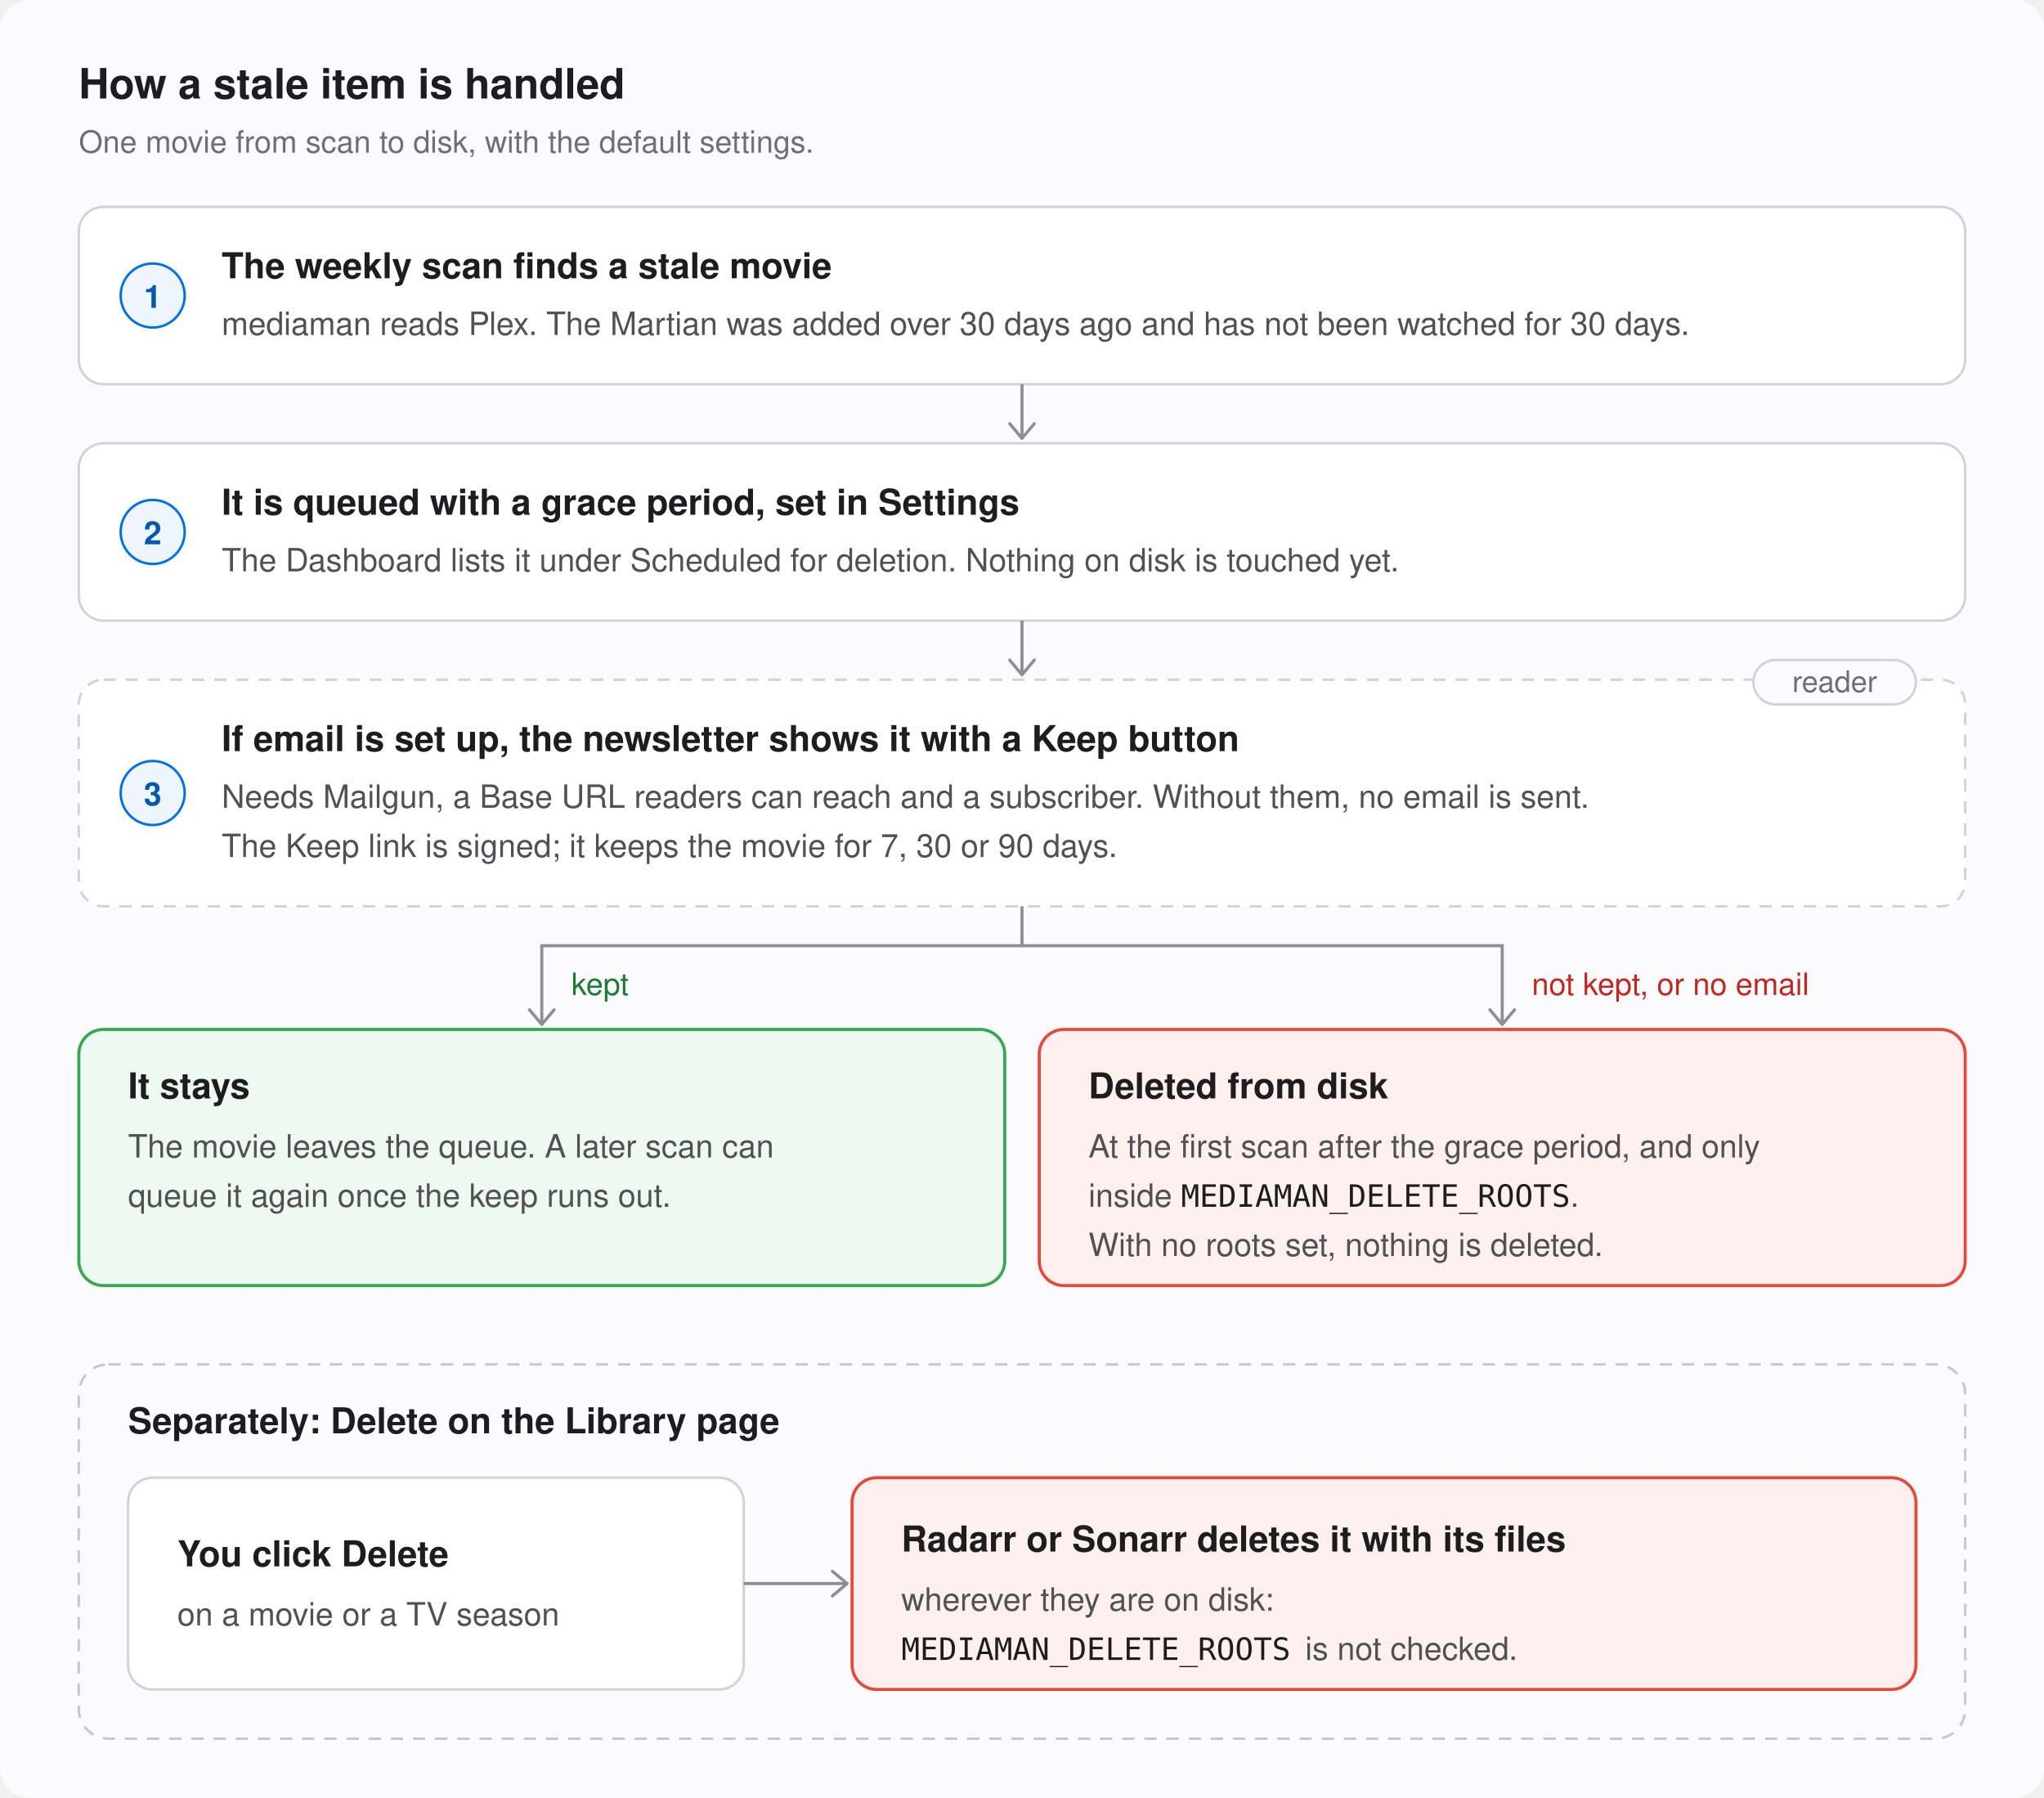
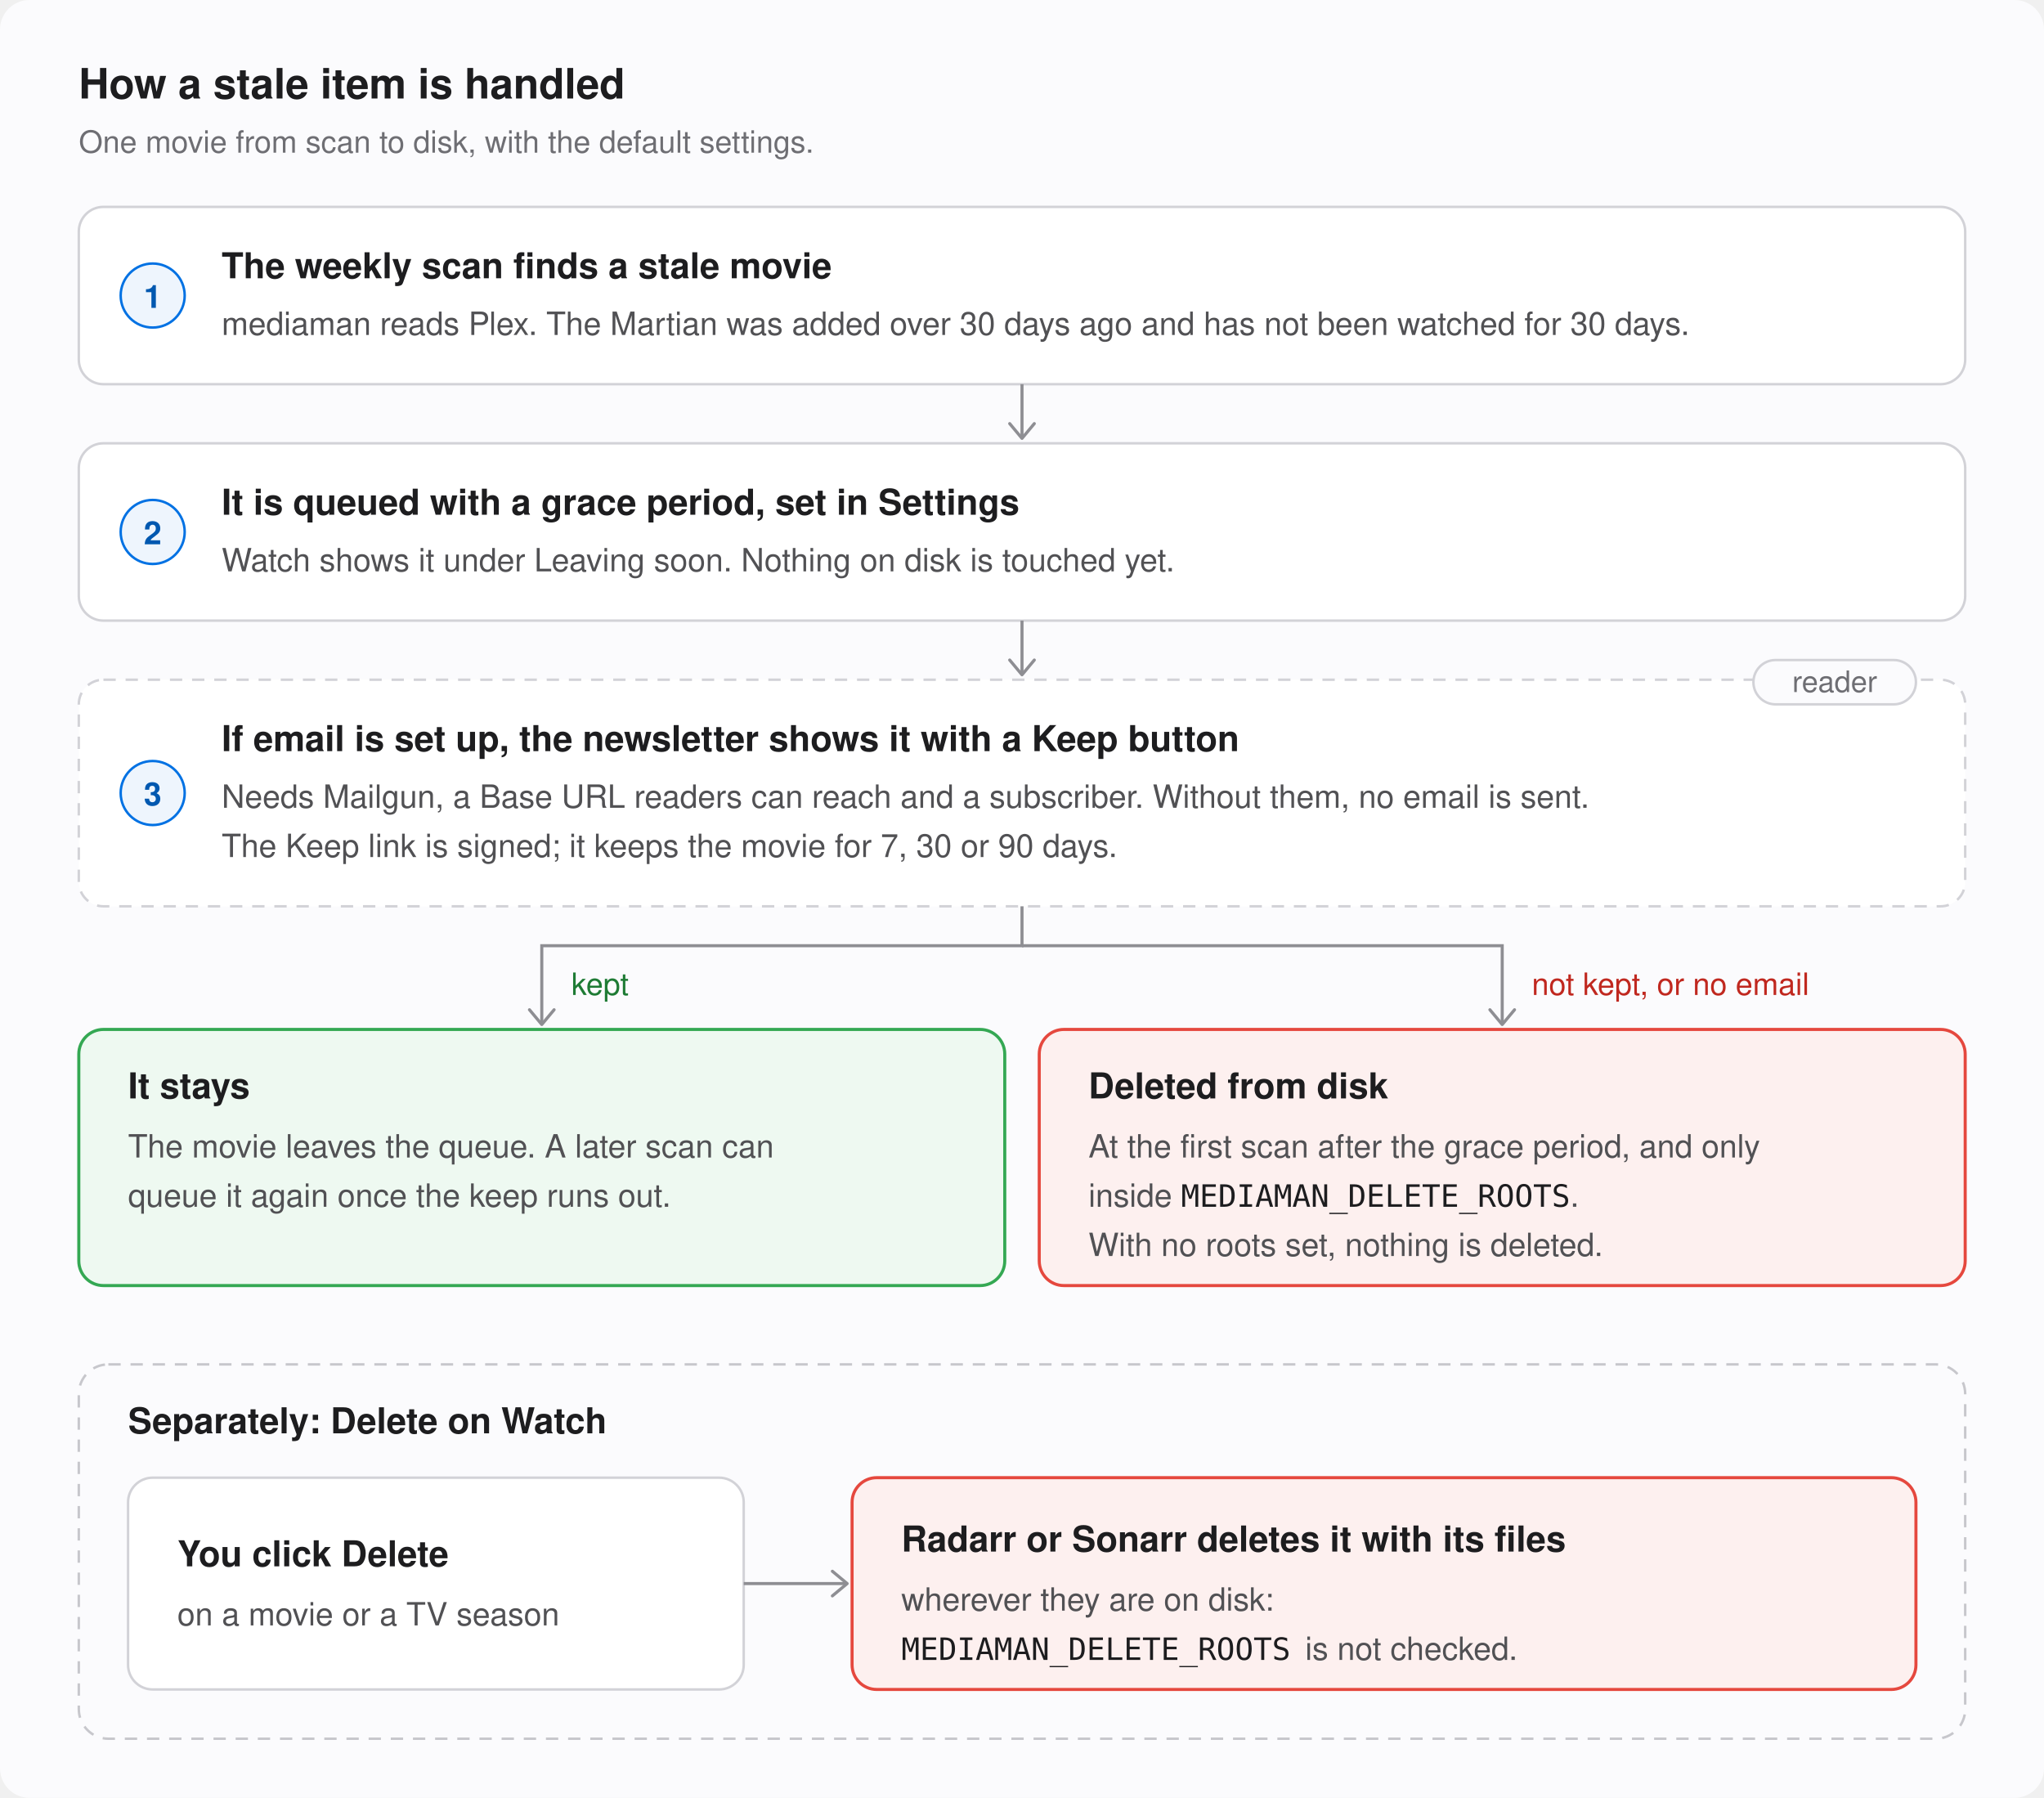
<svg xmlns="http://www.w3.org/2000/svg" width="830" height="730" viewBox="0 0 830 730" role="img" aria-labelledby="t d">
  <style>
  .bg { fill: #fbfbfd; }
  .card { fill: #ffffff; stroke: #d2d2d7; stroke-width: 1; }
  .keep { fill: #eef9f1; stroke: #34a853; stroke-width: 1.25; }
  .del { fill: #fdf0ef; stroke: #e5483e; stroke-width: 1.25; }
  .opt { stroke-dasharray: 5 4; }
  .panel { fill: none; stroke: #c7c7cc; stroke-width: 1; stroke-dasharray: 5 4; }
  .num { fill: #eef5fd; stroke: #0071e3; stroke-width: 1; }
  .numt { font: 600 13px -apple-system, BlinkMacSystemFont, "Segoe UI", Helvetica, Arial, sans-serif; fill: #0058b0; }
  .tag { fill: #fbfbfd; stroke: #d2d2d7; stroke-width: 1; }
  .tagt { font: 500 12px -apple-system, BlinkMacSystemFont, "Segoe UI", Helvetica, Arial, sans-serif; fill: #6e6e73; }
  .line { fill: none; stroke: #8e8e93; stroke-width: 1.25; }
  .head { fill: none; stroke: #8e8e93; stroke-width: 1.25; stroke-linecap: round; stroke-linejoin: round; }
  .h { font: 600 17px -apple-system, BlinkMacSystemFont, "Segoe UI", Helvetica, Arial, sans-serif; fill: #1d1d1f; }
  .n { font: 600 14.5px -apple-system, BlinkMacSystemFont, "Segoe UI", Helvetica, Arial, sans-serif; fill: #1d1d1f; }
  .s { font: 400 13px -apple-system, BlinkMacSystemFont, "Segoe UI", Helvetica, Arial, sans-serif; fill: #515154; }
  .lab { font: 500 12.5px -apple-system, BlinkMacSystemFont, "Segoe UI", Helvetica, Arial, sans-serif; fill: #6e6e73; }
  .kt { fill: #1e7b34; }
  .dt { fill: #c0281f; }
  .m { font: 500 12.5px ui-monospace, SFMono-Regular, Menlo, Consolas, monospace; fill: #1d1d1f; }
  @media (prefers-color-scheme: dark) {
    .bg, .tag { fill: #0d1117; }
    .card { fill: #1d1d1f; stroke: #3a3a3f; }
    .tag { stroke: #3a3a3f; }
    .keep { fill: #10291a; stroke: #30d158; }
    .del { fill: #331614; stroke: #ff6961; }
    .opt { stroke-dasharray: 5 4; }
  .panel { stroke: #48484d; }
    .num { fill: #10243b; stroke: #2997ff; }
    .numt { fill: #6cb6ff; }
    .tagt, .lab { fill: #a1a1a6; }
    .line, .head { stroke: #8e8e93; }
    .h, .n, .m { fill: #f5f5f7; }
    .s { fill: #c7c7cc; }
    .kt { fill: #4ade80; }
    .dt { fill: #ff8a80; }
  }
</style>
  <rect class="bg" width="830" height="730" rx="12" />
  <text class="h" x="32" y="40">How a stale item is handled</text>
  <text class="lab" x="32" y="62">One movie from scan to disk, with the default settings.</text>
  <rect class="card" x="32" y="84" width="766" height="72" rx="10" />
  <circle class="num" cx="62" cy="120" r="13" />
  <text class="numt" x="62" y="125" text-anchor="middle">1</text>
  <text class="n" x="90" y="113">The weekly scan finds a stale movie</text>
  <text class="s" x="90" y="136">mediaman reads Plex. The Martian was added over 30 days ago and has not been watched for 30 days.</text>
  <path class="line" d="M415 156 V178" />
  <path class="head" d="M410 172 L415 178 L420 172" />
  <rect class="card" x="32" y="180" width="766" height="72" rx="10" />
  <circle class="num" cx="62" cy="216" r="13" />
  <text class="numt" x="62" y="221" text-anchor="middle">2</text>
  <text class="n" x="90" y="209">It is queued with a grace period, set in Settings</text>
-   <text class="s" x="90" y="232">The Dashboard lists it under Scheduled for deletion. Nothing on disk is touched yet.</text>
+   <text class="s" x="90" y="232">Watch shows it under Leaving soon. Nothing on disk is touched yet.</text>
  <path class="line" d="M415 252 V274" />
  <path class="head" d="M410 268 L415 274 L420 268" />
  <rect class="card opt" x="32" y="276" width="766" height="92" rx="10" />
  <rect class="tag" x="712" y="268" width="66" height="18" rx="9" />
  <text class="tagt" x="745" y="281" text-anchor="middle">reader</text>
  <circle class="num" cx="62" cy="322" r="13" />
  <text class="numt" x="62" y="327" text-anchor="middle">3</text>
  <text class="n" x="90" y="305">If email is set up, the newsletter shows it with a Keep button</text>
  <text class="s" x="90" y="328">Needs Mailgun, a Base URL readers can reach and a subscriber. Without them, no email is sent.</text>
  <text class="s" x="90" y="348">The Keep link is signed; it keeps the movie for 7, 30 or 90 days.</text>
  <path class="line" d="M415 368 V384 H220 V416" />
  <path class="head" d="M215 410 L220 416 L225 410" />
  <path class="line" d="M415 384 H610 V416" />
  <path class="head" d="M605 410 L610 416 L615 410" />
  <text class="lab kt" x="232" y="404">kept</text>
  <text class="lab dt" x="622" y="404">not kept, or no email</text>
  <rect class="keep" x="32" y="418" width="376" height="104" rx="10" />
  <text class="n" x="52" y="446">It stays</text>
  <text class="s" x="52" y="470">The movie leaves the queue. A later scan can</text>
  <text class="s" x="52" y="490">queue it again once the keep runs out.</text>
  <rect class="del" x="422" y="418" width="376" height="104" rx="10" />
  <text class="n" x="442" y="446">Deleted from disk</text>
  <text class="s" x="442" y="470">At the first scan after the grace period, and only</text>
  <text class="s" x="442" y="490">inside <tspan class="m" textLength="158" lengthAdjust="spacingAndGlyphs">MEDIAMAN_DELETE_ROOTS</tspan>.</text>
  <text class="s" x="442" y="510">With no roots set, nothing is deleted.</text>
  <rect class="panel" x="32" y="554" width="766" height="152" rx="12" />
-   <text class="n" x="52" y="582">Separately: Delete on the Library page</text>
+   <text class="n" x="52" y="582">Separately: Delete on Watch</text>
  <rect class="card" x="52" y="600" width="250" height="86" rx="10" />
  <text class="n" x="72" y="636">You click Delete</text>
  <text class="s" x="72" y="660">on a movie or a TV season</text>
  <path class="line" d="M302 643 H344" />
  <path class="head" d="M338 638 L344 643 L338 648" />
  <rect class="del" x="346" y="600" width="432" height="86" rx="10" />
  <text class="n" x="366" y="630">Radarr or Sonarr deletes it with its files</text>
  <text class="s" x="366" y="654">wherever they are on disk:</text>
  <text class="m" x="366" y="674" textLength="158" lengthAdjust="spacingAndGlyphs">MEDIAMAN_DELETE_ROOTS</text>
  <text class="s" x="530" y="674">is not checked.</text>
</svg>
